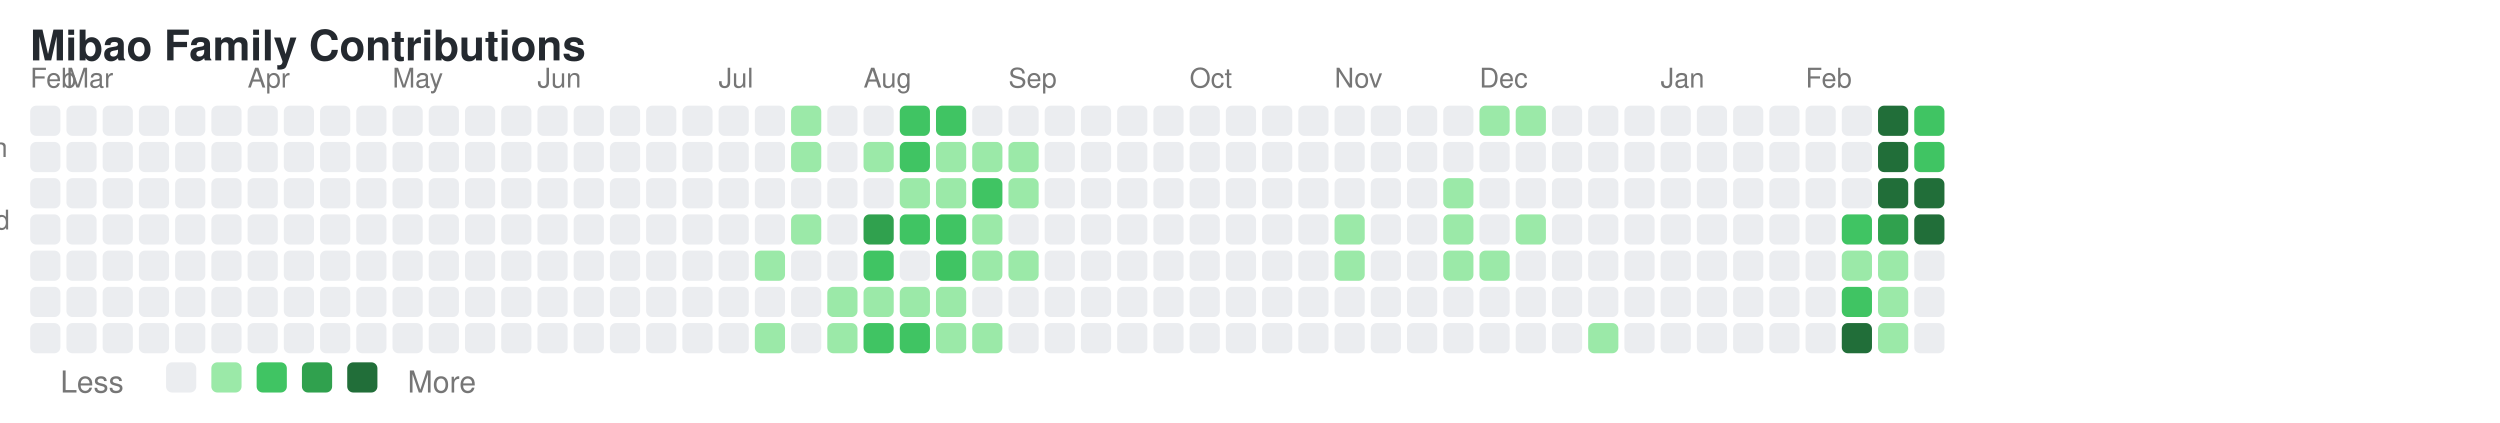
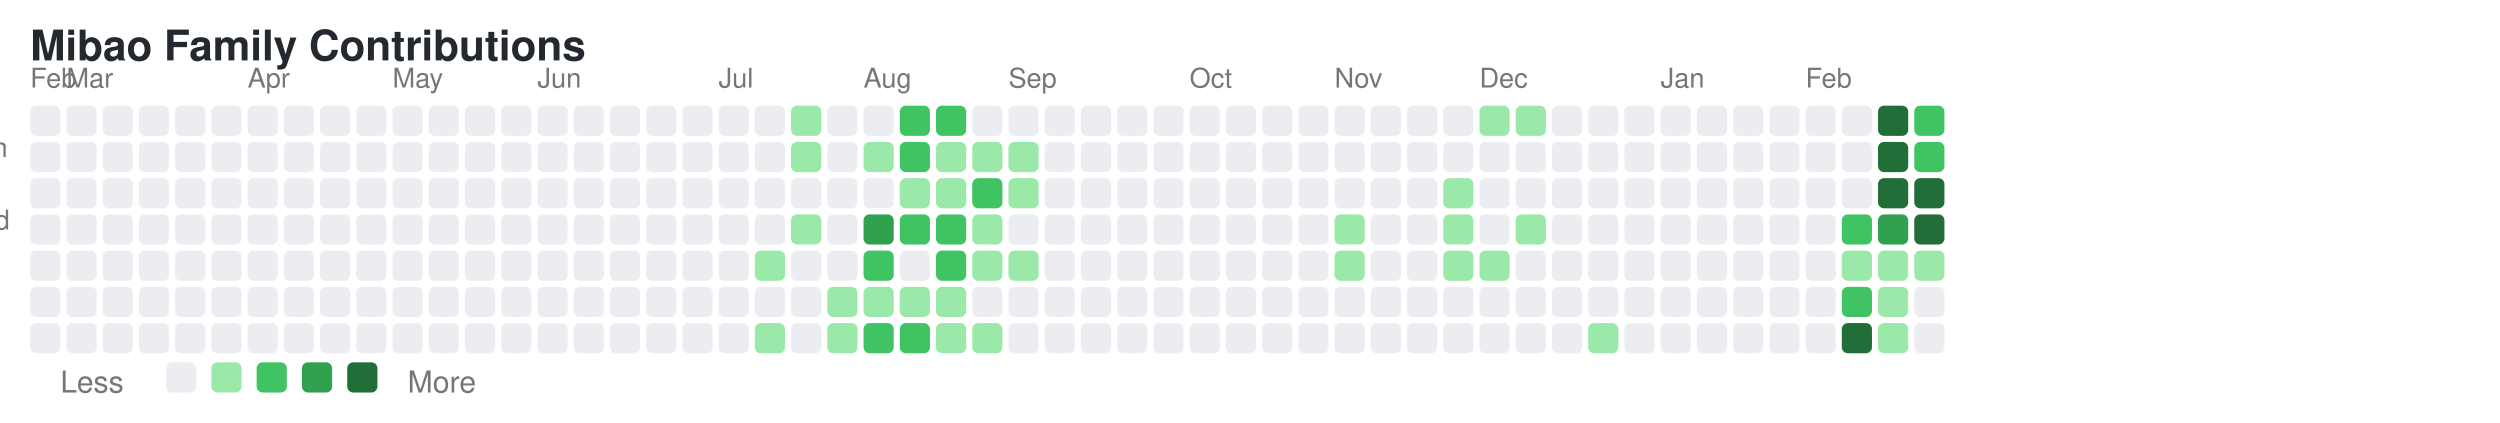
<svg xmlns="http://www.w3.org/2000/svg" width="828" height="140">
  <text x="10" y="20" font-family="-apple-system, BlinkMacSystemFont, Segoe UI, Helvetica, Arial, sans-serif" font-size="14" font-weight="600" fill="#24292f">Mibao Family Contributions</text>
  <g transform="translate(10, 35)">
    <text x="0" y="-6" font-family="-apple-system, BlinkMacSystemFont, Segoe UI, Helvetica, Arial, sans-serif" font-size="9" fill="#767676">Feb</text>
    <text x="12" y="-6" font-family="-apple-system, BlinkMacSystemFont, Segoe UI, Helvetica, Arial, sans-serif" font-size="9" fill="#767676">Mar</text>
    <text x="72" y="-6" font-family="-apple-system, BlinkMacSystemFont, Segoe UI, Helvetica, Arial, sans-serif" font-size="9" fill="#767676">Apr</text>
    <text x="120" y="-6" font-family="-apple-system, BlinkMacSystemFont, Segoe UI, Helvetica, Arial, sans-serif" font-size="9" fill="#767676">May</text>
    <text x="168" y="-6" font-family="-apple-system, BlinkMacSystemFont, Segoe UI, Helvetica, Arial, sans-serif" font-size="9" fill="#767676">Jun</text>
    <text x="228" y="-6" font-family="-apple-system, BlinkMacSystemFont, Segoe UI, Helvetica, Arial, sans-serif" font-size="9" fill="#767676">Jul</text>
    <text x="276" y="-6" font-family="-apple-system, BlinkMacSystemFont, Segoe UI, Helvetica, Arial, sans-serif" font-size="9" fill="#767676">Aug</text>
    <text x="324" y="-6" font-family="-apple-system, BlinkMacSystemFont, Segoe UI, Helvetica, Arial, sans-serif" font-size="9" fill="#767676">Sep</text>
    <text x="384" y="-6" font-family="-apple-system, BlinkMacSystemFont, Segoe UI, Helvetica, Arial, sans-serif" font-size="9" fill="#767676">Oct</text>
    <text x="432" y="-6" font-family="-apple-system, BlinkMacSystemFont, Segoe UI, Helvetica, Arial, sans-serif" font-size="9" fill="#767676">Nov</text>
    <text x="480" y="-6" font-family="-apple-system, BlinkMacSystemFont, Segoe UI, Helvetica, Arial, sans-serif" font-size="9" fill="#767676">Dec</text>
    <text x="540" y="-6" font-family="-apple-system, BlinkMacSystemFont, Segoe UI, Helvetica, Arial, sans-serif" font-size="9" fill="#767676">Jan</text>
    <text x="588" y="-6" font-family="-apple-system, BlinkMacSystemFont, Segoe UI, Helvetica, Arial, sans-serif" font-size="9" fill="#767676">Feb</text>
    <text x="-25" y="17.0" font-family="-apple-system, BlinkMacSystemFont, Segoe UI, Helvetica, Arial, sans-serif" font-size="9" fill="#767676">Mon</text>
    <text x="-25" y="41.0" font-family="-apple-system, BlinkMacSystemFont, Segoe UI, Helvetica, Arial, sans-serif" font-size="9" fill="#767676">Wed</text>
    <text x="-25" y="65.0" font-family="-apple-system, BlinkMacSystemFont, Segoe UI, Helvetica, Arial, sans-serif" font-size="9" fill="#767676">Fri</text>
    <rect x="0" y="0" width="10" height="10" fill="#ebedf0" rx="2" />
    <rect x="0" y="12" width="10" height="10" fill="#ebedf0" rx="2" />
    <rect x="0" y="24" width="10" height="10" fill="#ebedf0" rx="2" />
    <rect x="0" y="36" width="10" height="10" fill="#ebedf0" rx="2" />
    <rect x="0" y="48" width="10" height="10" fill="#ebedf0" rx="2" />
    <rect x="0" y="60" width="10" height="10" fill="#ebedf0" rx="2" />
    <rect x="0" y="72" width="10" height="10" fill="#ebedf0" rx="2" />
    <rect x="12" y="0" width="10" height="10" fill="#ebedf0" rx="2" />
    <rect x="12" y="12" width="10" height="10" fill="#ebedf0" rx="2" />
    <rect x="12" y="24" width="10" height="10" fill="#ebedf0" rx="2" />
    <rect x="12" y="36" width="10" height="10" fill="#ebedf0" rx="2" />
    <rect x="12" y="48" width="10" height="10" fill="#ebedf0" rx="2" />
    <rect x="12" y="60" width="10" height="10" fill="#ebedf0" rx="2" />
    <rect x="12" y="72" width="10" height="10" fill="#ebedf0" rx="2" />
    <rect x="24" y="0" width="10" height="10" fill="#ebedf0" rx="2" />
    <rect x="24" y="12" width="10" height="10" fill="#ebedf0" rx="2" />
    <rect x="24" y="24" width="10" height="10" fill="#ebedf0" rx="2" />
    <rect x="24" y="36" width="10" height="10" fill="#ebedf0" rx="2" />
    <rect x="24" y="48" width="10" height="10" fill="#ebedf0" rx="2" />
    <rect x="24" y="60" width="10" height="10" fill="#ebedf0" rx="2" />
    <rect x="24" y="72" width="10" height="10" fill="#ebedf0" rx="2" />
    <rect x="36" y="0" width="10" height="10" fill="#ebedf0" rx="2" />
    <rect x="36" y="12" width="10" height="10" fill="#ebedf0" rx="2" />
    <rect x="36" y="24" width="10" height="10" fill="#ebedf0" rx="2" />
    <rect x="36" y="36" width="10" height="10" fill="#ebedf0" rx="2" />
    <rect x="36" y="48" width="10" height="10" fill="#ebedf0" rx="2" />
    <rect x="36" y="60" width="10" height="10" fill="#ebedf0" rx="2" />
    <rect x="36" y="72" width="10" height="10" fill="#ebedf0" rx="2" />
    <rect x="48" y="0" width="10" height="10" fill="#ebedf0" rx="2" />
    <rect x="48" y="12" width="10" height="10" fill="#ebedf0" rx="2" />
    <rect x="48" y="24" width="10" height="10" fill="#ebedf0" rx="2" />
    <rect x="48" y="36" width="10" height="10" fill="#ebedf0" rx="2" />
    <rect x="48" y="48" width="10" height="10" fill="#ebedf0" rx="2" />
    <rect x="48" y="60" width="10" height="10" fill="#ebedf0" rx="2" />
    <rect x="48" y="72" width="10" height="10" fill="#ebedf0" rx="2" />
    <rect x="60" y="0" width="10" height="10" fill="#ebedf0" rx="2" />
    <rect x="60" y="12" width="10" height="10" fill="#ebedf0" rx="2" />
    <rect x="60" y="24" width="10" height="10" fill="#ebedf0" rx="2" />
    <rect x="60" y="36" width="10" height="10" fill="#ebedf0" rx="2" />
    <rect x="60" y="48" width="10" height="10" fill="#ebedf0" rx="2" />
    <rect x="60" y="60" width="10" height="10" fill="#ebedf0" rx="2" />
    <rect x="60" y="72" width="10" height="10" fill="#ebedf0" rx="2" />
    <rect x="72" y="0" width="10" height="10" fill="#ebedf0" rx="2" />
    <rect x="72" y="12" width="10" height="10" fill="#ebedf0" rx="2" />
    <rect x="72" y="24" width="10" height="10" fill="#ebedf0" rx="2" />
    <rect x="72" y="36" width="10" height="10" fill="#ebedf0" rx="2" />
    <rect x="72" y="48" width="10" height="10" fill="#ebedf0" rx="2" />
    <rect x="72" y="60" width="10" height="10" fill="#ebedf0" rx="2" />
    <rect x="72" y="72" width="10" height="10" fill="#ebedf0" rx="2" />
    <rect x="84" y="0" width="10" height="10" fill="#ebedf0" rx="2" />
    <rect x="84" y="12" width="10" height="10" fill="#ebedf0" rx="2" />
    <rect x="84" y="24" width="10" height="10" fill="#ebedf0" rx="2" />
    <rect x="84" y="36" width="10" height="10" fill="#ebedf0" rx="2" />
    <rect x="84" y="48" width="10" height="10" fill="#ebedf0" rx="2" />
    <rect x="84" y="60" width="10" height="10" fill="#ebedf0" rx="2" />
    <rect x="84" y="72" width="10" height="10" fill="#ebedf0" rx="2" />
    <rect x="96" y="0" width="10" height="10" fill="#ebedf0" rx="2" />
    <rect x="96" y="12" width="10" height="10" fill="#ebedf0" rx="2" />
    <rect x="96" y="24" width="10" height="10" fill="#ebedf0" rx="2" />
    <rect x="96" y="36" width="10" height="10" fill="#ebedf0" rx="2" />
    <rect x="96" y="48" width="10" height="10" fill="#ebedf0" rx="2" />
    <rect x="96" y="60" width="10" height="10" fill="#ebedf0" rx="2" />
    <rect x="96" y="72" width="10" height="10" fill="#ebedf0" rx="2" />
    <rect x="108" y="0" width="10" height="10" fill="#ebedf0" rx="2" />
    <rect x="108" y="12" width="10" height="10" fill="#ebedf0" rx="2" />
    <rect x="108" y="24" width="10" height="10" fill="#ebedf0" rx="2" />
    <rect x="108" y="36" width="10" height="10" fill="#ebedf0" rx="2" />
    <rect x="108" y="48" width="10" height="10" fill="#ebedf0" rx="2" />
    <rect x="108" y="60" width="10" height="10" fill="#ebedf0" rx="2" />
    <rect x="108" y="72" width="10" height="10" fill="#ebedf0" rx="2" />
    <rect x="120" y="0" width="10" height="10" fill="#ebedf0" rx="2" />
    <rect x="120" y="12" width="10" height="10" fill="#ebedf0" rx="2" />
    <rect x="120" y="24" width="10" height="10" fill="#ebedf0" rx="2" />
    <rect x="120" y="36" width="10" height="10" fill="#ebedf0" rx="2" />
    <rect x="120" y="48" width="10" height="10" fill="#ebedf0" rx="2" />
    <rect x="120" y="60" width="10" height="10" fill="#ebedf0" rx="2" />
    <rect x="120" y="72" width="10" height="10" fill="#ebedf0" rx="2" />
    <rect x="132" y="0" width="10" height="10" fill="#ebedf0" rx="2" />
    <rect x="132" y="12" width="10" height="10" fill="#ebedf0" rx="2" />
    <rect x="132" y="24" width="10" height="10" fill="#ebedf0" rx="2" />
    <rect x="132" y="36" width="10" height="10" fill="#ebedf0" rx="2" />
    <rect x="132" y="48" width="10" height="10" fill="#ebedf0" rx="2" />
    <rect x="132" y="60" width="10" height="10" fill="#ebedf0" rx="2" />
    <rect x="132" y="72" width="10" height="10" fill="#ebedf0" rx="2" />
    <rect x="144" y="0" width="10" height="10" fill="#ebedf0" rx="2" />
    <rect x="144" y="12" width="10" height="10" fill="#ebedf0" rx="2" />
    <rect x="144" y="24" width="10" height="10" fill="#ebedf0" rx="2" />
    <rect x="144" y="36" width="10" height="10" fill="#ebedf0" rx="2" />
    <rect x="144" y="48" width="10" height="10" fill="#ebedf0" rx="2" />
    <rect x="144" y="60" width="10" height="10" fill="#ebedf0" rx="2" />
    <rect x="144" y="72" width="10" height="10" fill="#ebedf0" rx="2" />
    <rect x="156" y="0" width="10" height="10" fill="#ebedf0" rx="2" />
    <rect x="156" y="12" width="10" height="10" fill="#ebedf0" rx="2" />
    <rect x="156" y="24" width="10" height="10" fill="#ebedf0" rx="2" />
    <rect x="156" y="36" width="10" height="10" fill="#ebedf0" rx="2" />
    <rect x="156" y="48" width="10" height="10" fill="#ebedf0" rx="2" />
    <rect x="156" y="60" width="10" height="10" fill="#ebedf0" rx="2" />
    <rect x="156" y="72" width="10" height="10" fill="#ebedf0" rx="2" />
    <rect x="168" y="0" width="10" height="10" fill="#ebedf0" rx="2" />
    <rect x="168" y="12" width="10" height="10" fill="#ebedf0" rx="2" />
    <rect x="168" y="24" width="10" height="10" fill="#ebedf0" rx="2" />
    <rect x="168" y="36" width="10" height="10" fill="#ebedf0" rx="2" />
    <rect x="168" y="48" width="10" height="10" fill="#ebedf0" rx="2" />
    <rect x="168" y="60" width="10" height="10" fill="#ebedf0" rx="2" />
    <rect x="168" y="72" width="10" height="10" fill="#ebedf0" rx="2" />
    <rect x="180" y="0" width="10" height="10" fill="#ebedf0" rx="2" />
    <rect x="180" y="12" width="10" height="10" fill="#ebedf0" rx="2" />
    <rect x="180" y="24" width="10" height="10" fill="#ebedf0" rx="2" />
    <rect x="180" y="36" width="10" height="10" fill="#ebedf0" rx="2" />
    <rect x="180" y="48" width="10" height="10" fill="#ebedf0" rx="2" />
    <rect x="180" y="60" width="10" height="10" fill="#ebedf0" rx="2" />
    <rect x="180" y="72" width="10" height="10" fill="#ebedf0" rx="2" />
    <rect x="192" y="0" width="10" height="10" fill="#ebedf0" rx="2" />
    <rect x="192" y="12" width="10" height="10" fill="#ebedf0" rx="2" />
    <rect x="192" y="24" width="10" height="10" fill="#ebedf0" rx="2" />
    <rect x="192" y="36" width="10" height="10" fill="#ebedf0" rx="2" />
    <rect x="192" y="48" width="10" height="10" fill="#ebedf0" rx="2" />
    <rect x="192" y="60" width="10" height="10" fill="#ebedf0" rx="2" />
    <rect x="192" y="72" width="10" height="10" fill="#ebedf0" rx="2" />
    <rect x="204" y="0" width="10" height="10" fill="#ebedf0" rx="2" />
    <rect x="204" y="12" width="10" height="10" fill="#ebedf0" rx="2" />
    <rect x="204" y="24" width="10" height="10" fill="#ebedf0" rx="2" />
    <rect x="204" y="36" width="10" height="10" fill="#ebedf0" rx="2" />
    <rect x="204" y="48" width="10" height="10" fill="#ebedf0" rx="2" />
    <rect x="204" y="60" width="10" height="10" fill="#ebedf0" rx="2" />
    <rect x="204" y="72" width="10" height="10" fill="#ebedf0" rx="2" />
    <rect x="216" y="0" width="10" height="10" fill="#ebedf0" rx="2" />
    <rect x="216" y="12" width="10" height="10" fill="#ebedf0" rx="2" />
    <rect x="216" y="24" width="10" height="10" fill="#ebedf0" rx="2" />
    <rect x="216" y="36" width="10" height="10" fill="#ebedf0" rx="2" />
    <rect x="216" y="48" width="10" height="10" fill="#ebedf0" rx="2" />
    <rect x="216" y="60" width="10" height="10" fill="#ebedf0" rx="2" />
    <rect x="216" y="72" width="10" height="10" fill="#ebedf0" rx="2" />
    <rect x="228" y="0" width="10" height="10" fill="#ebedf0" rx="2" />
    <rect x="228" y="12" width="10" height="10" fill="#ebedf0" rx="2" />
    <rect x="228" y="24" width="10" height="10" fill="#ebedf0" rx="2" />
    <rect x="228" y="36" width="10" height="10" fill="#ebedf0" rx="2" />
    <rect x="228" y="48" width="10" height="10" fill="#ebedf0" rx="2" />
    <rect x="228" y="60" width="10" height="10" fill="#ebedf0" rx="2" />
    <rect x="228" y="72" width="10" height="10" fill="#ebedf0" rx="2" />
    <rect x="240" y="0" width="10" height="10" fill="#ebedf0" rx="2" />
    <rect x="240" y="12" width="10" height="10" fill="#ebedf0" rx="2" />
    <rect x="240" y="24" width="10" height="10" fill="#ebedf0" rx="2" />
    <rect x="240" y="36" width="10" height="10" fill="#ebedf0" rx="2" />
    <rect x="240" y="48" width="10" height="10" fill="#9be9a8" rx="2" />
    <rect x="240" y="60" width="10" height="10" fill="#ebedf0" rx="2" />
    <rect x="240" y="72" width="10" height="10" fill="#9be9a8" rx="2" />
    <rect x="252" y="0" width="10" height="10" fill="#9be9a8" rx="2" />
    <rect x="252" y="12" width="10" height="10" fill="#9be9a8" rx="2" />
    <rect x="252" y="24" width="10" height="10" fill="#ebedf0" rx="2" />
    <rect x="252" y="36" width="10" height="10" fill="#9be9a8" rx="2" />
    <rect x="252" y="48" width="10" height="10" fill="#ebedf0" rx="2" />
    <rect x="252" y="60" width="10" height="10" fill="#ebedf0" rx="2" />
    <rect x="252" y="72" width="10" height="10" fill="#ebedf0" rx="2" />
    <rect x="264" y="0" width="10" height="10" fill="#ebedf0" rx="2" />
    <rect x="264" y="12" width="10" height="10" fill="#ebedf0" rx="2" />
    <rect x="264" y="24" width="10" height="10" fill="#ebedf0" rx="2" />
    <rect x="264" y="36" width="10" height="10" fill="#ebedf0" rx="2" />
    <rect x="264" y="48" width="10" height="10" fill="#ebedf0" rx="2" />
    <rect x="264" y="60" width="10" height="10" fill="#9be9a8" rx="2" />
    <rect x="264" y="72" width="10" height="10" fill="#9be9a8" rx="2" />
    <rect x="276" y="0" width="10" height="10" fill="#ebedf0" rx="2" />
    <rect x="276" y="12" width="10" height="10" fill="#9be9a8" rx="2" />
    <rect x="276" y="24" width="10" height="10" fill="#ebedf0" rx="2" />
    <rect x="276" y="36" width="10" height="10" fill="#30a14e" rx="2" />
    <rect x="276" y="48" width="10" height="10" fill="#40c463" rx="2" />
    <rect x="276" y="60" width="10" height="10" fill="#9be9a8" rx="2" />
    <rect x="276" y="72" width="10" height="10" fill="#40c463" rx="2" />
    <rect x="288" y="0" width="10" height="10" fill="#40c463" rx="2" />
    <rect x="288" y="12" width="10" height="10" fill="#40c463" rx="2" />
    <rect x="288" y="24" width="10" height="10" fill="#9be9a8" rx="2" />
    <rect x="288" y="36" width="10" height="10" fill="#40c463" rx="2" />
    <rect x="288" y="48" width="10" height="10" fill="#ebedf0" rx="2" />
    <rect x="288" y="60" width="10" height="10" fill="#9be9a8" rx="2" />
    <rect x="288" y="72" width="10" height="10" fill="#40c463" rx="2" />
    <rect x="300" y="0" width="10" height="10" fill="#40c463" rx="2" />
    <rect x="300" y="12" width="10" height="10" fill="#9be9a8" rx="2" />
    <rect x="300" y="24" width="10" height="10" fill="#9be9a8" rx="2" />
    <rect x="300" y="36" width="10" height="10" fill="#40c463" rx="2" />
    <rect x="300" y="48" width="10" height="10" fill="#40c463" rx="2" />
    <rect x="300" y="60" width="10" height="10" fill="#9be9a8" rx="2" />
    <rect x="300" y="72" width="10" height="10" fill="#9be9a8" rx="2" />
    <rect x="312" y="0" width="10" height="10" fill="#ebedf0" rx="2" />
    <rect x="312" y="12" width="10" height="10" fill="#9be9a8" rx="2" />
    <rect x="312" y="24" width="10" height="10" fill="#40c463" rx="2" />
    <rect x="312" y="36" width="10" height="10" fill="#9be9a8" rx="2" />
    <rect x="312" y="48" width="10" height="10" fill="#9be9a8" rx="2" />
    <rect x="312" y="60" width="10" height="10" fill="#ebedf0" rx="2" />
    <rect x="312" y="72" width="10" height="10" fill="#9be9a8" rx="2" />
    <rect x="324" y="0" width="10" height="10" fill="#ebedf0" rx="2" />
    <rect x="324" y="12" width="10" height="10" fill="#9be9a8" rx="2" />
    <rect x="324" y="24" width="10" height="10" fill="#9be9a8" rx="2" />
    <rect x="324" y="36" width="10" height="10" fill="#ebedf0" rx="2" />
    <rect x="324" y="48" width="10" height="10" fill="#9be9a8" rx="2" />
    <rect x="324" y="60" width="10" height="10" fill="#ebedf0" rx="2" />
    <rect x="324" y="72" width="10" height="10" fill="#ebedf0" rx="2" />
    <rect x="336" y="0" width="10" height="10" fill="#ebedf0" rx="2" />
    <rect x="336" y="12" width="10" height="10" fill="#ebedf0" rx="2" />
    <rect x="336" y="24" width="10" height="10" fill="#ebedf0" rx="2" />
    <rect x="336" y="36" width="10" height="10" fill="#ebedf0" rx="2" />
    <rect x="336" y="48" width="10" height="10" fill="#ebedf0" rx="2" />
    <rect x="336" y="60" width="10" height="10" fill="#ebedf0" rx="2" />
    <rect x="336" y="72" width="10" height="10" fill="#ebedf0" rx="2" />
    <rect x="348" y="0" width="10" height="10" fill="#ebedf0" rx="2" />
    <rect x="348" y="12" width="10" height="10" fill="#ebedf0" rx="2" />
    <rect x="348" y="24" width="10" height="10" fill="#ebedf0" rx="2" />
    <rect x="348" y="36" width="10" height="10" fill="#ebedf0" rx="2" />
    <rect x="348" y="48" width="10" height="10" fill="#ebedf0" rx="2" />
    <rect x="348" y="60" width="10" height="10" fill="#ebedf0" rx="2" />
    <rect x="348" y="72" width="10" height="10" fill="#ebedf0" rx="2" />
    <rect x="360" y="0" width="10" height="10" fill="#ebedf0" rx="2" />
    <rect x="360" y="12" width="10" height="10" fill="#ebedf0" rx="2" />
    <rect x="360" y="24" width="10" height="10" fill="#ebedf0" rx="2" />
    <rect x="360" y="36" width="10" height="10" fill="#ebedf0" rx="2" />
    <rect x="360" y="48" width="10" height="10" fill="#ebedf0" rx="2" />
    <rect x="360" y="60" width="10" height="10" fill="#ebedf0" rx="2" />
    <rect x="360" y="72" width="10" height="10" fill="#ebedf0" rx="2" />
    <rect x="372" y="0" width="10" height="10" fill="#ebedf0" rx="2" />
    <rect x="372" y="12" width="10" height="10" fill="#ebedf0" rx="2" />
    <rect x="372" y="24" width="10" height="10" fill="#ebedf0" rx="2" />
    <rect x="372" y="36" width="10" height="10" fill="#ebedf0" rx="2" />
    <rect x="372" y="48" width="10" height="10" fill="#ebedf0" rx="2" />
    <rect x="372" y="60" width="10" height="10" fill="#ebedf0" rx="2" />
    <rect x="372" y="72" width="10" height="10" fill="#ebedf0" rx="2" />
    <rect x="384" y="0" width="10" height="10" fill="#ebedf0" rx="2" />
    <rect x="384" y="12" width="10" height="10" fill="#ebedf0" rx="2" />
    <rect x="384" y="24" width="10" height="10" fill="#ebedf0" rx="2" />
    <rect x="384" y="36" width="10" height="10" fill="#ebedf0" rx="2" />
    <rect x="384" y="48" width="10" height="10" fill="#ebedf0" rx="2" />
    <rect x="384" y="60" width="10" height="10" fill="#ebedf0" rx="2" />
    <rect x="384" y="72" width="10" height="10" fill="#ebedf0" rx="2" />
    <rect x="396" y="0" width="10" height="10" fill="#ebedf0" rx="2" />
    <rect x="396" y="12" width="10" height="10" fill="#ebedf0" rx="2" />
    <rect x="396" y="24" width="10" height="10" fill="#ebedf0" rx="2" />
    <rect x="396" y="36" width="10" height="10" fill="#ebedf0" rx="2" />
    <rect x="396" y="48" width="10" height="10" fill="#ebedf0" rx="2" />
    <rect x="396" y="60" width="10" height="10" fill="#ebedf0" rx="2" />
    <rect x="396" y="72" width="10" height="10" fill="#ebedf0" rx="2" />
    <rect x="408" y="0" width="10" height="10" fill="#ebedf0" rx="2" />
    <rect x="408" y="12" width="10" height="10" fill="#ebedf0" rx="2" />
    <rect x="408" y="24" width="10" height="10" fill="#ebedf0" rx="2" />
    <rect x="408" y="36" width="10" height="10" fill="#ebedf0" rx="2" />
    <rect x="408" y="48" width="10" height="10" fill="#ebedf0" rx="2" />
    <rect x="408" y="60" width="10" height="10" fill="#ebedf0" rx="2" />
    <rect x="408" y="72" width="10" height="10" fill="#ebedf0" rx="2" />
    <rect x="420" y="0" width="10" height="10" fill="#ebedf0" rx="2" />
    <rect x="420" y="12" width="10" height="10" fill="#ebedf0" rx="2" />
    <rect x="420" y="24" width="10" height="10" fill="#ebedf0" rx="2" />
    <rect x="420" y="36" width="10" height="10" fill="#ebedf0" rx="2" />
    <rect x="420" y="48" width="10" height="10" fill="#ebedf0" rx="2" />
    <rect x="420" y="60" width="10" height="10" fill="#ebedf0" rx="2" />
    <rect x="420" y="72" width="10" height="10" fill="#ebedf0" rx="2" />
    <rect x="432" y="0" width="10" height="10" fill="#ebedf0" rx="2" />
    <rect x="432" y="12" width="10" height="10" fill="#ebedf0" rx="2" />
    <rect x="432" y="24" width="10" height="10" fill="#ebedf0" rx="2" />
    <rect x="432" y="36" width="10" height="10" fill="#9be9a8" rx="2" />
    <rect x="432" y="48" width="10" height="10" fill="#9be9a8" rx="2" />
    <rect x="432" y="60" width="10" height="10" fill="#ebedf0" rx="2" />
    <rect x="432" y="72" width="10" height="10" fill="#ebedf0" rx="2" />
    <rect x="444" y="0" width="10" height="10" fill="#ebedf0" rx="2" />
    <rect x="444" y="12" width="10" height="10" fill="#ebedf0" rx="2" />
    <rect x="444" y="24" width="10" height="10" fill="#ebedf0" rx="2" />
    <rect x="444" y="36" width="10" height="10" fill="#ebedf0" rx="2" />
    <rect x="444" y="48" width="10" height="10" fill="#ebedf0" rx="2" />
    <rect x="444" y="60" width="10" height="10" fill="#ebedf0" rx="2" />
    <rect x="444" y="72" width="10" height="10" fill="#ebedf0" rx="2" />
    <rect x="456" y="0" width="10" height="10" fill="#ebedf0" rx="2" />
    <rect x="456" y="12" width="10" height="10" fill="#ebedf0" rx="2" />
    <rect x="456" y="24" width="10" height="10" fill="#ebedf0" rx="2" />
    <rect x="456" y="36" width="10" height="10" fill="#ebedf0" rx="2" />
    <rect x="456" y="48" width="10" height="10" fill="#ebedf0" rx="2" />
    <rect x="456" y="60" width="10" height="10" fill="#ebedf0" rx="2" />
    <rect x="456" y="72" width="10" height="10" fill="#ebedf0" rx="2" />
    <rect x="468" y="0" width="10" height="10" fill="#ebedf0" rx="2" />
    <rect x="468" y="12" width="10" height="10" fill="#ebedf0" rx="2" />
    <rect x="468" y="24" width="10" height="10" fill="#9be9a8" rx="2" />
    <rect x="468" y="36" width="10" height="10" fill="#9be9a8" rx="2" />
    <rect x="468" y="48" width="10" height="10" fill="#9be9a8" rx="2" />
    <rect x="468" y="60" width="10" height="10" fill="#ebedf0" rx="2" />
    <rect x="468" y="72" width="10" height="10" fill="#ebedf0" rx="2" />
    <rect x="480" y="0" width="10" height="10" fill="#9be9a8" rx="2" />
    <rect x="480" y="12" width="10" height="10" fill="#ebedf0" rx="2" />
    <rect x="480" y="24" width="10" height="10" fill="#ebedf0" rx="2" />
    <rect x="480" y="36" width="10" height="10" fill="#ebedf0" rx="2" />
    <rect x="480" y="48" width="10" height="10" fill="#9be9a8" rx="2" />
    <rect x="480" y="60" width="10" height="10" fill="#ebedf0" rx="2" />
    <rect x="480" y="72" width="10" height="10" fill="#ebedf0" rx="2" />
    <rect x="492" y="0" width="10" height="10" fill="#9be9a8" rx="2" />
    <rect x="492" y="12" width="10" height="10" fill="#ebedf0" rx="2" />
    <rect x="492" y="24" width="10" height="10" fill="#ebedf0" rx="2" />
    <rect x="492" y="36" width="10" height="10" fill="#9be9a8" rx="2" />
    <rect x="492" y="48" width="10" height="10" fill="#ebedf0" rx="2" />
    <rect x="492" y="60" width="10" height="10" fill="#ebedf0" rx="2" />
    <rect x="492" y="72" width="10" height="10" fill="#ebedf0" rx="2" />
    <rect x="504" y="0" width="10" height="10" fill="#ebedf0" rx="2" />
    <rect x="504" y="12" width="10" height="10" fill="#ebedf0" rx="2" />
    <rect x="504" y="24" width="10" height="10" fill="#ebedf0" rx="2" />
    <rect x="504" y="36" width="10" height="10" fill="#ebedf0" rx="2" />
    <rect x="504" y="48" width="10" height="10" fill="#ebedf0" rx="2" />
    <rect x="504" y="60" width="10" height="10" fill="#ebedf0" rx="2" />
    <rect x="504" y="72" width="10" height="10" fill="#ebedf0" rx="2" />
    <rect x="516" y="0" width="10" height="10" fill="#ebedf0" rx="2" />
    <rect x="516" y="12" width="10" height="10" fill="#ebedf0" rx="2" />
    <rect x="516" y="24" width="10" height="10" fill="#ebedf0" rx="2" />
    <rect x="516" y="36" width="10" height="10" fill="#ebedf0" rx="2" />
    <rect x="516" y="48" width="10" height="10" fill="#ebedf0" rx="2" />
    <rect x="516" y="60" width="10" height="10" fill="#ebedf0" rx="2" />
    <rect x="516" y="72" width="10" height="10" fill="#9be9a8" rx="2" />
    <rect x="528" y="0" width="10" height="10" fill="#ebedf0" rx="2" />
    <rect x="528" y="12" width="10" height="10" fill="#ebedf0" rx="2" />
    <rect x="528" y="24" width="10" height="10" fill="#ebedf0" rx="2" />
    <rect x="528" y="36" width="10" height="10" fill="#ebedf0" rx="2" />
    <rect x="528" y="48" width="10" height="10" fill="#ebedf0" rx="2" />
    <rect x="528" y="60" width="10" height="10" fill="#ebedf0" rx="2" />
    <rect x="528" y="72" width="10" height="10" fill="#ebedf0" rx="2" />
    <rect x="540" y="0" width="10" height="10" fill="#ebedf0" rx="2" />
    <rect x="540" y="12" width="10" height="10" fill="#ebedf0" rx="2" />
    <rect x="540" y="24" width="10" height="10" fill="#ebedf0" rx="2" />
    <rect x="540" y="36" width="10" height="10" fill="#ebedf0" rx="2" />
    <rect x="540" y="48" width="10" height="10" fill="#ebedf0" rx="2" />
    <rect x="540" y="60" width="10" height="10" fill="#ebedf0" rx="2" />
    <rect x="540" y="72" width="10" height="10" fill="#ebedf0" rx="2" />
    <rect x="552" y="0" width="10" height="10" fill="#ebedf0" rx="2" />
    <rect x="552" y="12" width="10" height="10" fill="#ebedf0" rx="2" />
    <rect x="552" y="24" width="10" height="10" fill="#ebedf0" rx="2" />
    <rect x="552" y="36" width="10" height="10" fill="#ebedf0" rx="2" />
    <rect x="552" y="48" width="10" height="10" fill="#ebedf0" rx="2" />
    <rect x="552" y="60" width="10" height="10" fill="#ebedf0" rx="2" />
    <rect x="552" y="72" width="10" height="10" fill="#ebedf0" rx="2" />
    <rect x="564" y="0" width="10" height="10" fill="#ebedf0" rx="2" />
    <rect x="564" y="12" width="10" height="10" fill="#ebedf0" rx="2" />
    <rect x="564" y="24" width="10" height="10" fill="#ebedf0" rx="2" />
    <rect x="564" y="36" width="10" height="10" fill="#ebedf0" rx="2" />
    <rect x="564" y="48" width="10" height="10" fill="#ebedf0" rx="2" />
    <rect x="564" y="60" width="10" height="10" fill="#ebedf0" rx="2" />
    <rect x="564" y="72" width="10" height="10" fill="#ebedf0" rx="2" />
    <rect x="576" y="0" width="10" height="10" fill="#ebedf0" rx="2" />
    <rect x="576" y="12" width="10" height="10" fill="#ebedf0" rx="2" />
    <rect x="576" y="24" width="10" height="10" fill="#ebedf0" rx="2" />
    <rect x="576" y="36" width="10" height="10" fill="#ebedf0" rx="2" />
    <rect x="576" y="48" width="10" height="10" fill="#ebedf0" rx="2" />
    <rect x="576" y="60" width="10" height="10" fill="#ebedf0" rx="2" />
    <rect x="576" y="72" width="10" height="10" fill="#ebedf0" rx="2" />
    <rect x="588" y="0" width="10" height="10" fill="#ebedf0" rx="2" />
    <rect x="588" y="12" width="10" height="10" fill="#ebedf0" rx="2" />
    <rect x="588" y="24" width="10" height="10" fill="#ebedf0" rx="2" />
    <rect x="588" y="36" width="10" height="10" fill="#ebedf0" rx="2" />
    <rect x="588" y="48" width="10" height="10" fill="#ebedf0" rx="2" />
    <rect x="588" y="60" width="10" height="10" fill="#ebedf0" rx="2" />
    <rect x="588" y="72" width="10" height="10" fill="#ebedf0" rx="2" />
    <rect x="600" y="0" width="10" height="10" fill="#ebedf0" rx="2" />
    <rect x="600" y="12" width="10" height="10" fill="#ebedf0" rx="2" />
    <rect x="600" y="24" width="10" height="10" fill="#ebedf0" rx="2" />
    <rect x="600" y="36" width="10" height="10" fill="#40c463" rx="2" />
    <rect x="600" y="48" width="10" height="10" fill="#9be9a8" rx="2" />
    <rect x="600" y="60" width="10" height="10" fill="#40c463" rx="2" />
    <rect x="600" y="72" width="10" height="10" fill="#216e39" rx="2" />
    <rect x="612" y="0" width="10" height="10" fill="#216e39" rx="2" />
    <rect x="612" y="12" width="10" height="10" fill="#216e39" rx="2" />
    <rect x="612" y="24" width="10" height="10" fill="#216e39" rx="2" />
    <rect x="612" y="36" width="10" height="10" fill="#30a14e" rx="2" />
    <rect x="612" y="48" width="10" height="10" fill="#9be9a8" rx="2" />
    <rect x="612" y="60" width="10" height="10" fill="#9be9a8" rx="2" />
    <rect x="612" y="72" width="10" height="10" fill="#9be9a8" rx="2" />
    <rect x="624" y="0" width="10" height="10" fill="#40c463" rx="2" />
    <rect x="624" y="12" width="10" height="10" fill="#40c463" rx="2" />
    <rect x="624" y="24" width="10" height="10" fill="#216e39" rx="2" />
    <rect x="624" y="36" width="10" height="10" fill="#216e39" rx="2" />
-     <rect x="624" y="48" width="10" height="10" fill="#ebedf0" rx="2" />
+     <rect x="624" y="48" width="10" height="10" fill="#9be9a8" rx="2" />
    <rect x="624" y="60" width="10" height="10" fill="#ebedf0" rx="2" />
    <rect x="624" y="72" width="10" height="10" fill="#ebedf0" rx="2" />
    <text x="10" y="95" font-family="-apple-system, BlinkMacSystemFont, Segoe UI, Helvetica, Arial, sans-serif" font-size="10" fill="#767676">Less</text>
    <rect x="45" y="85" width="10" height="10" fill="#ebedf0" rx="2" />
    <rect x="60" y="85" width="10" height="10" fill="#9be9a8" rx="2" />
    <rect x="75" y="85" width="10" height="10" fill="#40c463" rx="2" />
    <rect x="90" y="85" width="10" height="10" fill="#30a14e" rx="2" />
    <rect x="105" y="85" width="10" height="10" fill="#216e39" rx="2" />
    <text x="125" y="95" font-family="-apple-system, BlinkMacSystemFont, Segoe UI, Helvetica, Arial, sans-serif" font-size="10" fill="#767676">More</text>
  </g>
</svg>
